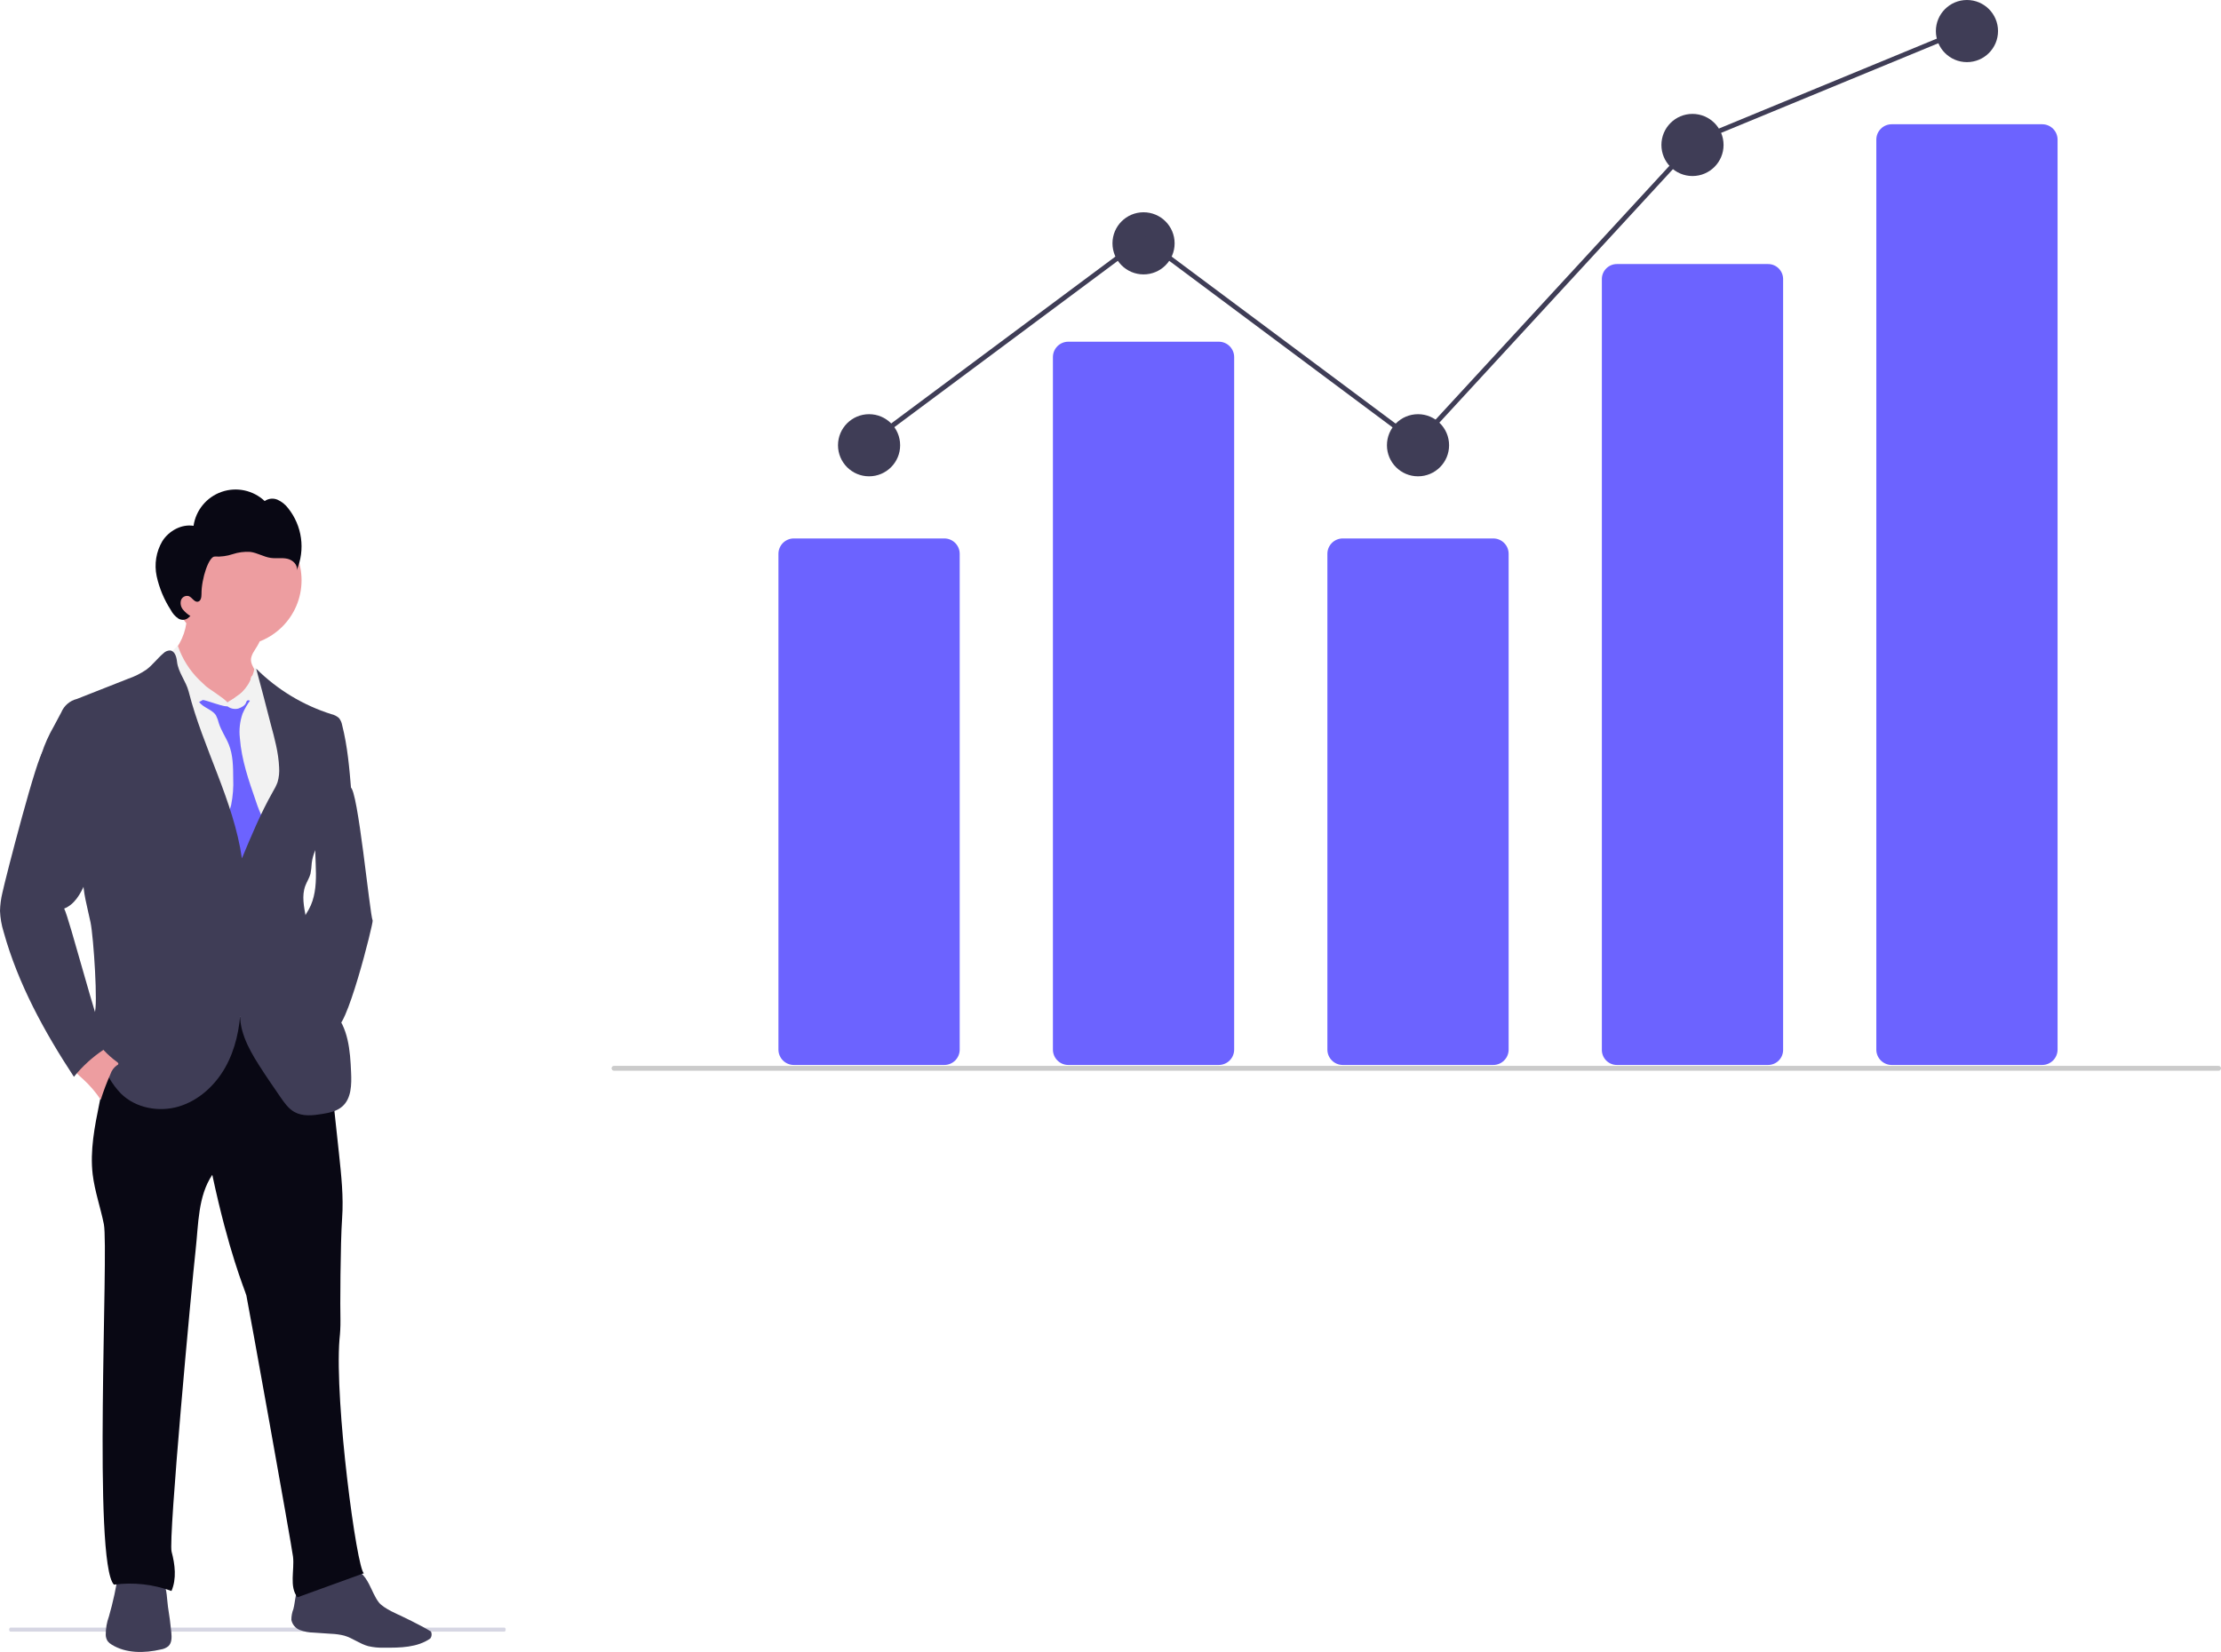
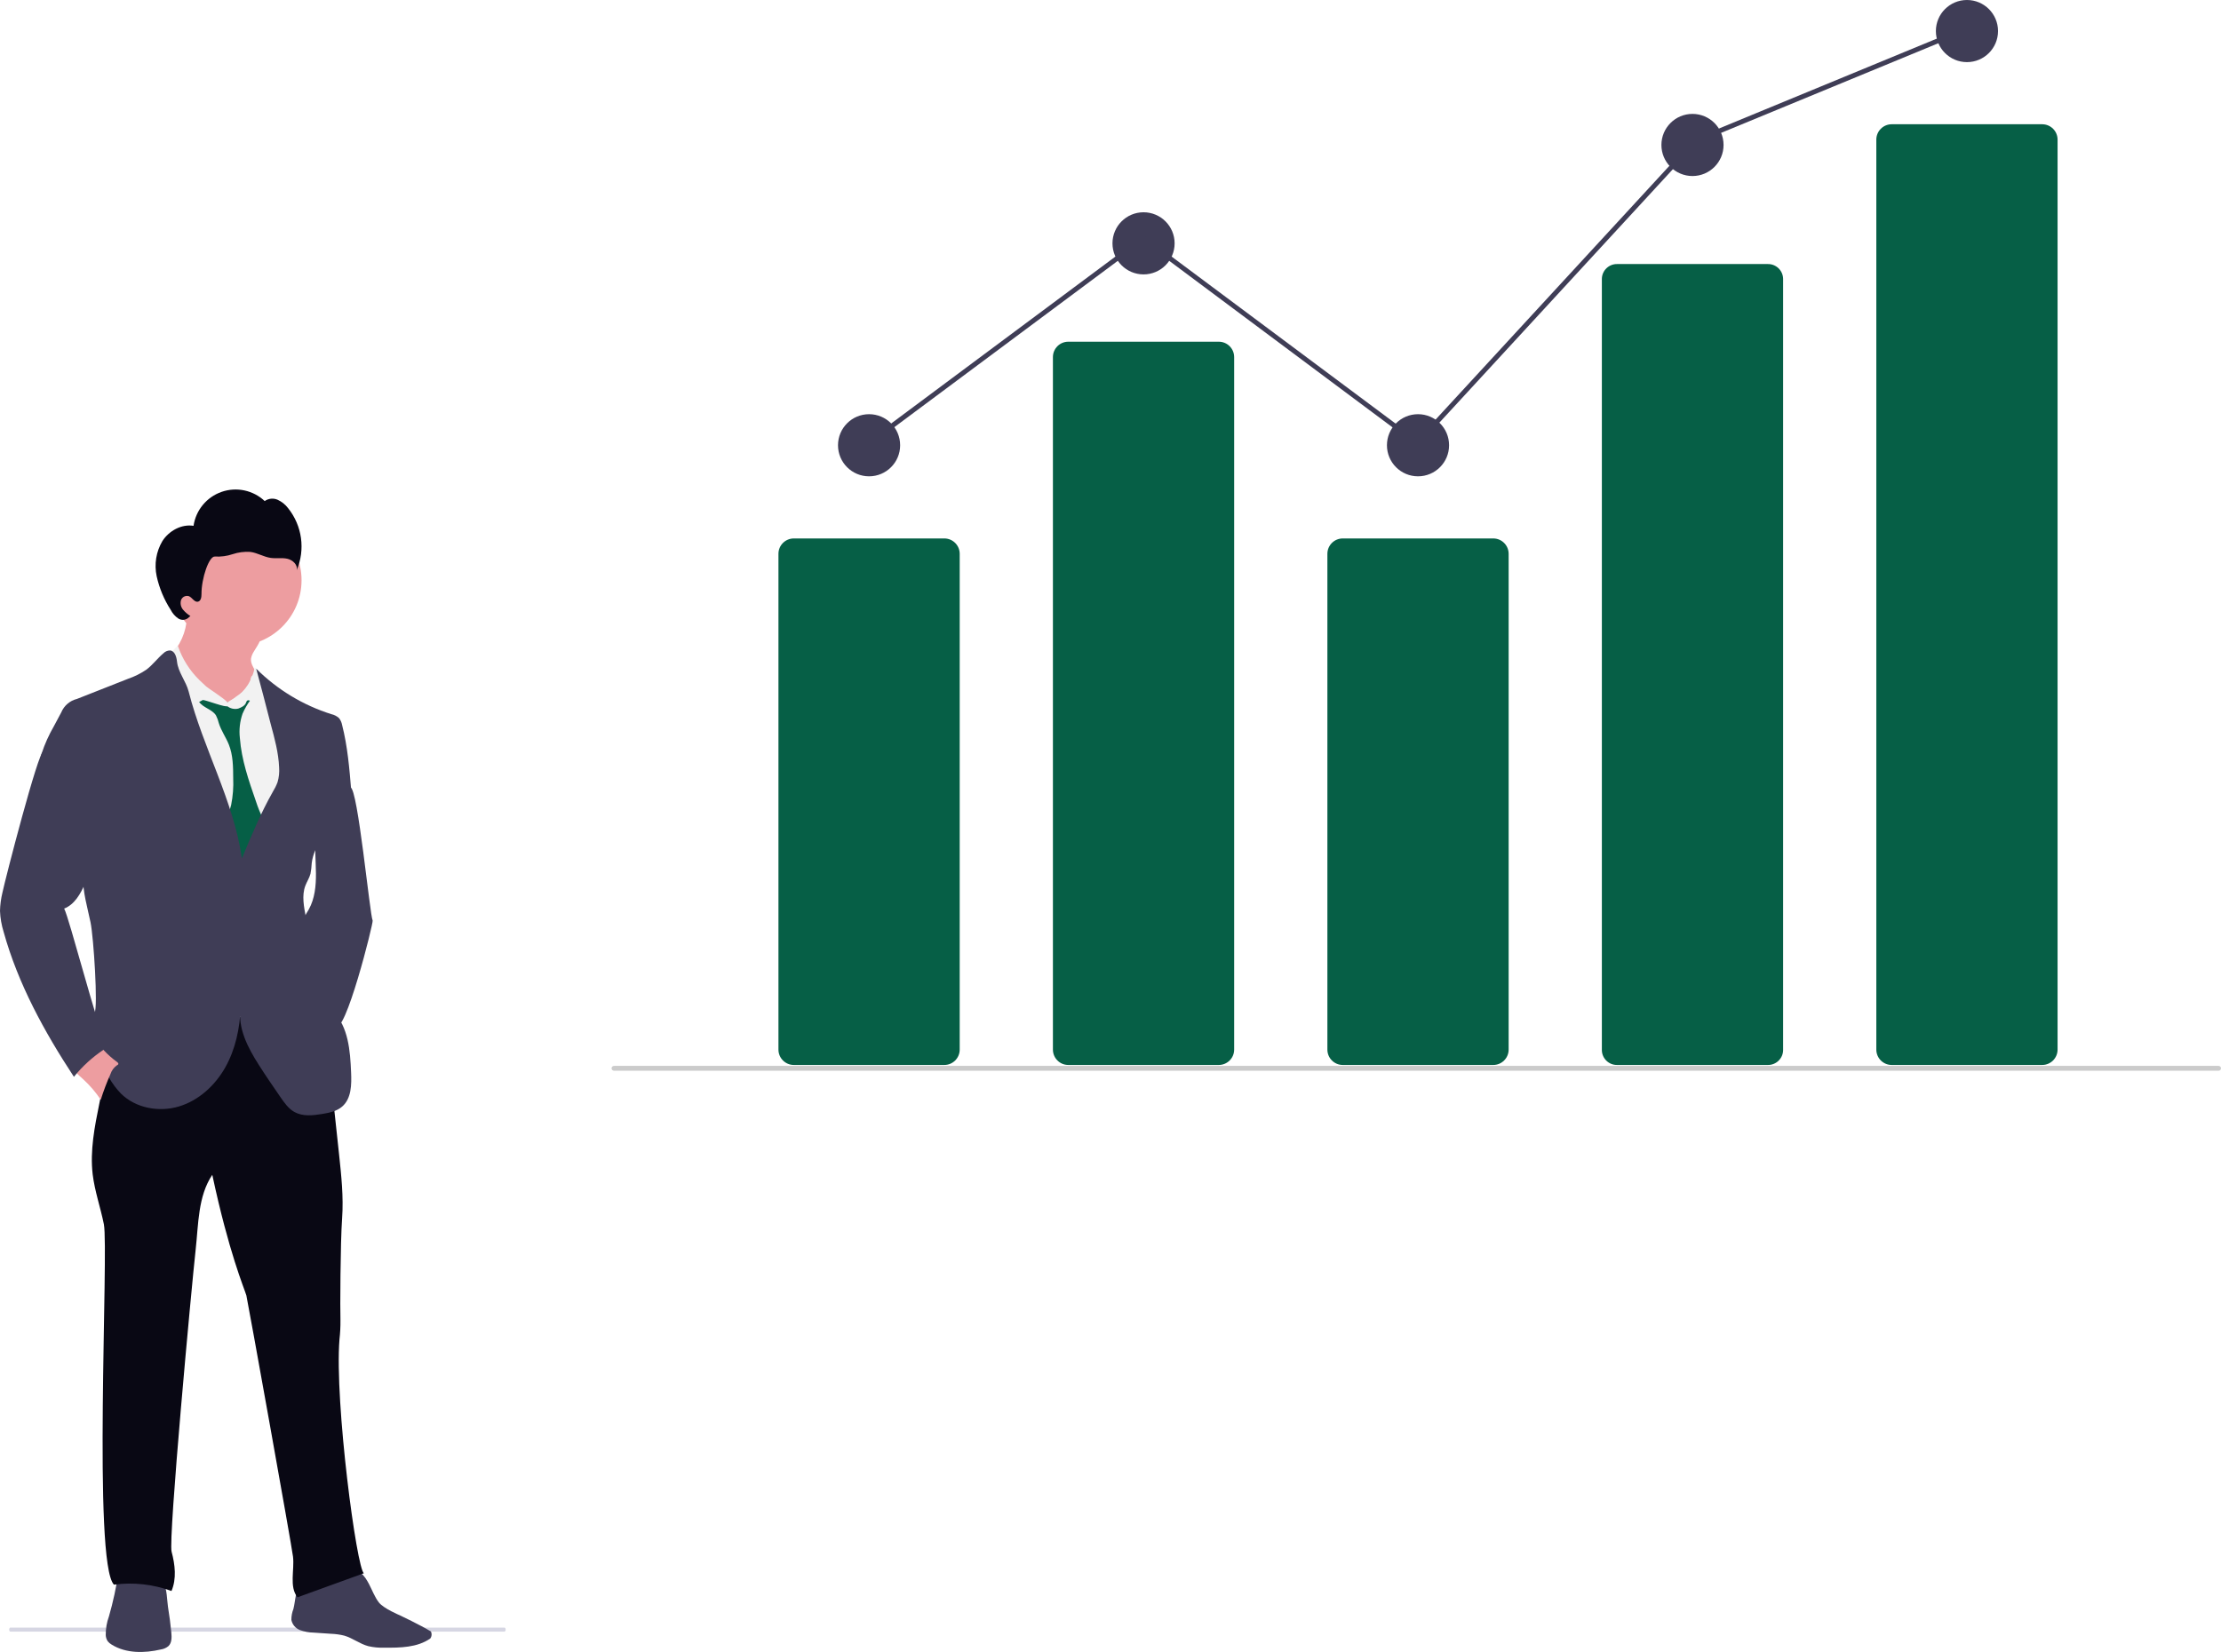
<svg xmlns="http://www.w3.org/2000/svg" width="800" height="595.193" viewBox="0 0 800 595.193" role="img" artist="Katerina Limpitsouni" source="https://undraw.co/">
  <g transform="translate(-145.75 -144.922)">
    <path d="M790.072,754.15H612.158c-.258,0-.467-.327-.467-.731s.209-.731.467-.731H790.072c.258,0,.467.327.467.731S790.329,754.15,790.072,754.15Z" transform="translate(-462.641 -21.366)" fill="#d6d6e3" />
    <g transform="translate(145.75 321.282)">
      <path d="M475.908,637.585c1.145,2.193,2,4.563,3.491,6.538,1.676,2.241,7.6,4.691,7.6,4.691s7.4,3.5,11.213,5.838a2.506,2.506,0,0,1-.218,2.5c-4.7,3.3-10.867,3.37-16.615,3.329a22.167,22.167,0,0,1-5.748-.548c-3.039-.806-5.643-2.926-8.642-3.789a22.926,22.926,0,0,0-4.748-.669l-6.3-.427a14.84,14.84,0,0,1-4.91-.911,4.966,4.966,0,0,1-3.1-3.668,10.541,10.541,0,0,1,.734-3.942c.806-3.1.556-6.836,2.967-8.948a9.15,9.15,0,0,1,3.346-1.612,106.721,106.721,0,0,1,13.39-3.563C472.111,631.667,474.255,634.408,475.908,637.585Z" transform="translate(-342.979 -243.198)" fill="#3f3d56" />
      <path d="M388.612,655.253c.161,1.717.21,3.684-1.032,4.885a5.507,5.507,0,0,1-2.7,1.209c-5.958,1.387-12.6,1.483-17.784-1.757a4.91,4.91,0,0,1-1.4-1.2,4.379,4.379,0,0,1-.709-2.217,19.021,19.021,0,0,1,1.153-6.731,118.125,118.125,0,0,0,3.426-15.922c.065-.443,15.212,2.419,16.22,3.918,1.266,1.854,1.274,6.3,1.612,8.513Q388.16,650.577,388.612,655.253Z" transform="translate(-326.899 -243.429)" fill="#3f3d56" />
      <path d="M443.8,393.994l4.031,37.479c.806,7.659,1.653,15.358,1.1,23.04-.645,8.868-.734,33.295-.6,36.737a55.631,55.631,0,0,1-.347,6.852c-1.822,22.742,6.248,82.955,8.8,84.309l-23.927,8.674c-3.055-3.829-1.032-9.787-1.612-14.648-.532-4.378-16.313-92.1-16.8-94.112-.806-2.668-6.288-15.4-12.278-43.461-5.176,7.707-4.966,17.736-5.99,26.974-1.435,12.9-9.908,104.165-8.666,108.809s1.854,9.739-.04,14.164a43.532,43.532,0,0,0-20.727-2.289c-7.683-7.86-1.817-120.738-3.628-129.85-1.209-6.022-3.289-11.867-4.031-17.97-1.008-8.553.7-17.171,2.418-25.62,1.153-5.7,2.3-11.4,3.6-17.067,1.4-6.087,3.072-12.3,6.82-17.284,6-7.973,16.647-11.512,26.6-10.738s19.251,5.3,27.474,10.948A103.574,103.574,0,0,1,443.8,393.994Z" transform="translate(-325.702 -191.951)" fill="#090814" />
      <path d="M423.783,218.771a6.958,6.958,0,0,0-.927,2.37c-.2,1.653.806,3.168,1.612,4.611a25.113,25.113,0,0,1,2.362,5.885,9.674,9.674,0,0,1,.347,3.926,9.473,9.473,0,0,1-1.048,2.822c-1.556,3-3.862,5.772-7,7.022a12.326,12.326,0,0,1-7.57.306,22.984,22.984,0,0,1-6.925-3.289,21.05,21.05,0,0,1-4.74-4.111,28.417,28.417,0,0,1-3.273-5.643c-1.677-3.507-3.378-7.256-3.071-11.1a3.71,3.71,0,0,1,.193-1.024,5.506,5.506,0,0,1,1.08-1.612,21.041,21.041,0,0,0,4.934-14.632l11.746,2.668c2.588.589,5.176,1.177,7.731,1.911,2.1.6,5.321,1.443,6.683,3.313S424.71,217.062,423.783,218.771Z" transform="translate(-332.436 -160.241)" fill="#ed9da0" />
      <path d="M411.45,243.311c.9-1.975,2.854-3.225,4.635-4.466s3.587-2.83,3.934-4.982a3.571,3.571,0,0,1,.355-1.4c.685-1.032,2.314-.516,3.289.242,2.37,1.846,3.982,4.466,5.555,7.022a60,60,0,0,1,5.2,9.827c2.265,5.974,2.539,12.5,2.789,18.872.226,5.8.443,11.7-.967,17.325-.887,3.563-2.418,7.022-2.507,10.69-.266,13.326-4.893,26.063-5.216,39.389a102.194,102.194,0,0,0,.58,11.536l.758,8.65q-17.583-1.008-35.068-3.088a67.079,67.079,0,0,0-2.515-11.7,253.892,253.892,0,0,1-8.15-48.16c-.621-8.642-1.258-17.252-2.217-25.862-.863-7.828-2.556-15.7-1.54-23.516a32.466,32.466,0,0,1,3.305-10.174,6.707,6.707,0,0,1,2.58-3.088,6.972,6.972,0,0,1,1.822-.589,33.809,33.809,0,0,1,5.546-.653,3.822,3.822,0,0,1,1.354.129,4.249,4.249,0,0,1,1.846,1.79,33.472,33.472,0,0,0,14.632,12.205Z" transform="translate(-329.826 -165.063)" fill="#f2f2f2" />
-       <path d="M406.72,244.188c1.5,2.144,4.676,2.652,6.062,4.837a12.681,12.681,0,0,1,1.056,2.878c.846,2.7,2.556,5.047,3.6,7.683,1.5,3.789,1.54,7.981,1.556,12.052a39.88,39.88,0,0,1-.742,9.674c-.484,1.991-1.274,3.886-1.854,5.853a28.619,28.619,0,0,0-1.08,10.319,4.224,4.224,0,0,0,.58,2.136,4.635,4.635,0,0,0,2.064,1.4c2.362,1.04,4.837,2.1,7.417,1.862a2.717,2.717,0,0,0,1.475-.492,3.282,3.282,0,0,0,.726-.959l1.612-2.725c1.459-2.491,2.983-5.28,2.419-8.126a16.122,16.122,0,0,0-1.83-4.168,49,49,0,0,1-2.628-6.506c-2.572-7.393-5.176-14.89-5.756-22.694a19.944,19.944,0,0,1,.967-8.8,25.07,25.07,0,0,1,2.838-4.91,2.1,2.1,0,0,0-2.265-.766,13.479,13.479,0,0,0-2.346.975c-2.37,1-5,.637-7.393-.048-.935-.274-2.418-1.209-3.386-1.145C409.477,242.56,406.776,244.285,406.72,244.188Z" transform="translate(-334.995 -167.649)" fill="#6c63ff" />
+       <path d="M406.72,244.188c1.5,2.144,4.676,2.652,6.062,4.837a12.681,12.681,0,0,1,1.056,2.878c.846,2.7,2.556,5.047,3.6,7.683,1.5,3.789,1.54,7.981,1.556,12.052a39.88,39.88,0,0,1-.742,9.674c-.484,1.991-1.274,3.886-1.854,5.853a28.619,28.619,0,0,0-1.08,10.319,4.224,4.224,0,0,0,.58,2.136,4.635,4.635,0,0,0,2.064,1.4c2.362,1.04,4.837,2.1,7.417,1.862a2.717,2.717,0,0,0,1.475-.492,3.282,3.282,0,0,0,.726-.959l1.612-2.725c1.459-2.491,2.983-5.28,2.419-8.126a16.122,16.122,0,0,0-1.83-4.168,49,49,0,0,1-2.628-6.506c-2.572-7.393-5.176-14.89-5.756-22.694a19.944,19.944,0,0,1,.967-8.8,25.07,25.07,0,0,1,2.838-4.91,2.1,2.1,0,0,0-2.265-.766,13.479,13.479,0,0,0-2.346.975c-2.37,1-5,.637-7.393-.048-.935-.274-2.418-1.209-3.386-1.145C409.477,242.56,406.776,244.285,406.72,244.188Z" transform="translate(-334.995 -167.649)" fill="#065f46" />
      <path d="M427.926,241.5c-.484-.387-1.233-.742-1.661-.29a1.87,1.87,0,0,0-.306.653c-.419,1.129-1.653,1.685-2.773,2.12a4.611,4.611,0,0,1-4.073-.926c-.439-.663-.5-.577,0-1.194a14.254,14.254,0,0,1,2.936-1.677,17.236,17.236,0,0,0,7.03-11.061,5.256,5.256,0,0,1,1.927,3.329c.266,1.282.3,2.6.564,3.886.395,1.838,1.274,3.555,1.475,5.417a28.3,28.3,0,0,1,0,2.983,18.313,18.313,0,0,0,.339,2.886C431.5,245.632,430.167,243.286,427.926,241.5Z" transform="translate(-337.329 -165.054)" fill="#f2f2f2" />
      <path d="M406.907,234.168c-.806-.766-1.612-1.491-2.418-2.273a31.36,31.36,0,0,1-7.8-12.375c-1.032.806-2.169,1.87-2.193,3.225a4.942,4.942,0,0,0,1.064,2.62,40.857,40.857,0,0,1,5.909,15.809,4.708,4.708,0,0,1,4.071-2.169c1.274,0,8.758,3.023,9.17,2.169.143-.316.553-.552-.18-1.329C412.882,238.075,407.646,234.864,406.907,234.168Z" transform="translate(-332.627 -163.192)" fill="#f2f2f2" />
      <path d="M413.385,228.154a66.911,66.911,0,0,0,27.071,16.389,6.078,6.078,0,0,1,2.733,1.387,5.587,5.587,0,0,1,1.137,2.5c1.967,7.691,2.628,15.648,3.281,23.556a13.125,13.125,0,0,1-.081,3.934c-.476,2.112-1.975,3.821-3.45,5.409-4.627,4.958-9.908,10.142-10.69,16.881a26.964,26.964,0,0,1-.46,3.87c-.4,1.5-1.3,2.822-1.846,4.281-2.693,7.183,3.394,15.882-.314,22.573a40.742,40.742,0,0,1,4.079,12.3,16.011,16.011,0,0,0,1.1,4.74c1.1,2.306,3.378,3.773,5.168,5.643,5.458,5.595,6.127,14.156,6.449,21.968.2,4.4.137,9.456-3.225,12.342-1.943,1.685-4.6,2.233-7.135,2.652-3.378.564-7.054.967-10.045-.7-2.144-1.193-3.6-3.281-5-5.3-2.644-3.845-5.3-7.683-7.8-11.625-3.966-6.216-7.707-13.318-6.562-20.606-.322,7.457-1.894,14.971-5.555,21.468s-9.553,11.923-16.7,14.068-15.511.629-20.839-4.6a28.166,28.166,0,0,1-4.442-5.99,58.465,58.465,0,0,1-6.562-16.7c-.347-1.524-.6-3.225.161-4.587.363-.645.919-1.153,1.3-1.79,1.274-2.169-.322-27.224-1.451-32.682s-2.814-10.883-2.685-16.454c.137-5.893-4.1-11.2-7.336-16.123-1.806-2.773-3.91-5.353-5.482-8.263a26.66,26.66,0,0,1-2.112-19.961,52.316,52.316,0,0,1,4.418-9.851l2.66-4.99a8.231,8.231,0,0,1,5.643-4.837l18.4-7.255a27.694,27.694,0,0,0,6.643-3.321c2.249-1.693,3.926-4.031,6.07-5.837a3.4,3.4,0,0,1,2.418-1.056c1.725.153,2.338,2.33,2.515,4.031.4,3.805,3.225,7.03,4.184,10.73,5.192,20.436,16.18,39.285,19.195,60.148,3.386-8.134,6.772-16.285,11.109-23.943a19.877,19.877,0,0,0,1.717-3.475,14.834,14.834,0,0,0,.572-5.393c-.218-5.248-1.612-10.375-2.991-15.446C416.859,241.351,415.247,234.99,413.385,228.154Z" transform="translate(-321.1 -163.595)" fill="#3f3d56" />
      <path d="M474.96,331.929c.365.576-10,42.118-13.5,38.079-1.25-1.451-2.612-2.8-3.765-4.329a30.361,30.361,0,0,1-4.031-7.852,68.064,68.064,0,0,1-4.168-20.735,14.18,14.18,0,0,1,.685-5.966,31.732,31.732,0,0,1,1.79-3.225c2.161-3.894,2.6-8.505,2.564-12.955s-.516-8.916,0-13.342a30.521,30.521,0,0,1,3.225-10.585,15.019,15.019,0,0,1,4.377-5.458,7.884,7.884,0,0,1,4.837-1.572C469.607,284.143,473.954,329.944,474.96,331.929Z" transform="translate(-340.731 -176.628)" fill="#3f3d56" />
      <path d="M365.955,403.675c.242.177.516.419.451.709s-.3.363-.508.484a6.256,6.256,0,0,0-2.322,3.144,87.746,87.746,0,0,0-3.5,9.263,40.608,40.608,0,0,0-6.32-7.376c-1.838-1.693-3.894-3.3-4.877-5.587,0-.064,4.224-3.184,4.611-3.523,1.185-1.056,2.676-3.982,3.9-4.627,1.387-.726,2.709,2.12,3.765,3.265a32.019,32.019,0,0,0,4.8,4.249Z" transform="translate(-323.784 -197.408)" fill="#ed9da0" />
      <ellipse cx="23.626" cy="23.626" rx="23.626" ry="23.626" transform="translate(61.366 9.077)" fill="#ed9da0" />
      <path d="M875.072,278.922c2.386-3.69,6.862-6.15,11.2-5.459a15.3,15.3,0,0,1,25.631-8.922,4.757,4.757,0,0,1,4.652-.466,9.808,9.808,0,0,1,3.779,3.033,22.012,22.012,0,0,1,3.08,22.394c.53-1.928-1.4-3.742-3.354-4.175s-4-.023-5.98-.305c-2.537-.361-4.818-1.833-7.36-2.164a16.755,16.755,0,0,0-6.367.818,17.262,17.262,0,0,1-6.364.855c-2.139-.254-4.894,7.852-4.857,13.562.007,1.082-.216,2.471-1.273,2.7-1.3.283-2.057-1.514-3.3-2a2.293,2.293,0,0,0-2.812,1.5,3.738,3.738,0,0,0,.714,3.348,11.044,11.044,0,0,0,2.678,2.323l-.51.425a3.037,3.037,0,0,1-3.834.476,8.275,8.275,0,0,1-2.753-3.135,36.883,36.883,0,0,1-5.05-12.1A17.623,17.623,0,0,1,875.072,278.922Z" transform="translate(-816.558 -260.374)" fill="#090814" />
      <path d="M318.621,317.6a31.246,31.246,0,0,0-.871,6.562,29.361,29.361,0,0,0,1.314,7.586c5.192,18.711,14.656,35.971,25.314,52.2a46.985,46.985,0,0,1,10.722-9.787,2.3,2.3,0,0,0,.806-.806,2.185,2.185,0,0,0-.258-1.886c-2.943-6.03-12.947-44.67-14.785-48.144,3.749-1.459,5.917-5.321,7.505-9.021a49.408,49.408,0,0,0,3.612-11.859,35.681,35.681,0,0,0-4.361-22.694,36.277,36.277,0,0,0-7.3-9.158,73.283,73.283,0,0,0-6.96-3.888C331.5,266.748,319.636,312.712,318.621,317.6Z" transform="translate(-317.75 -172.338)" fill="#3f3d56" />
    </g>
-     <path d="M309.965,553.645H255.753a5.543,5.543,0,0,1-5.537-5.537V369.481a5.543,5.543,0,0,1,5.537-5.537h54.213a5.543,5.543,0,0,1,5.537,5.537V548.108A5.543,5.543,0,0,1,309.965,553.645Z" transform="translate(175.93 -25.025)" fill="#6c63ff" />
-     <path d="M423.2,543.339H368.99a5.543,5.543,0,0,1-5.537-5.537V288.292a5.543,5.543,0,0,1,5.537-5.537H423.2a5.543,5.543,0,0,1,5.537,5.537V537.8A5.544,5.544,0,0,1,423.2,543.339Z" transform="translate(161.556 -14.719)" fill="#6c63ff" />
-     <path d="M536.441,553.645H482.228a5.543,5.543,0,0,1-5.537-5.537V369.481a5.543,5.543,0,0,1,5.537-5.537h54.213a5.543,5.543,0,0,1,5.537,5.537V548.108a5.543,5.543,0,0,1-5.537,5.537Z" transform="translate(147.182 -25.025)" fill="#6c63ff" />
-     <path d="M649.678,539.271H595.465a5.422,5.422,0,0,1-5.537-5.286V255.993a5.422,5.422,0,0,1,5.537-5.286h54.213a5.422,5.422,0,0,1,5.537,5.286V533.985a5.422,5.422,0,0,1-5.537,5.286Z" transform="translate(132.808 -10.651)" fill="#6c63ff" />
-     <path d="M762.916,531.948H708.7a5.543,5.543,0,0,1-5.537-5.537V198.556a5.543,5.543,0,0,1,5.537-5.537h54.213a5.543,5.543,0,0,1,5.537,5.537V526.412a5.544,5.544,0,0,1-5.537,5.537Z" transform="translate(118.434 -3.329)" fill="#6c63ff" />
+     <path d="M309.965,553.645H255.753a5.543,5.543,0,0,1-5.537-5.537V369.481a5.543,5.543,0,0,1,5.537-5.537h54.213a5.543,5.543,0,0,1,5.537,5.537V548.108A5.543,5.543,0,0,1,309.965,553.645Z" transform="translate(175.93 -25.025)" fill="#065f46" />
+     <path d="M423.2,543.339H368.99a5.543,5.543,0,0,1-5.537-5.537V288.292a5.543,5.543,0,0,1,5.537-5.537H423.2a5.543,5.543,0,0,1,5.537,5.537V537.8A5.544,5.544,0,0,1,423.2,543.339Z" transform="translate(161.556 -14.719)" fill="#065f46" />
+     <path d="M536.441,553.645H482.228a5.543,5.543,0,0,1-5.537-5.537V369.481a5.543,5.543,0,0,1,5.537-5.537h54.213a5.543,5.543,0,0,1,5.537,5.537V548.108a5.543,5.543,0,0,1-5.537,5.537Z" transform="translate(147.182 -25.025)" fill="#065f46" />
+     <path d="M649.678,539.271H595.465a5.422,5.422,0,0,1-5.537-5.286V255.993a5.422,5.422,0,0,1,5.537-5.286h54.213a5.422,5.422,0,0,1,5.537,5.286V533.985a5.422,5.422,0,0,1-5.537,5.286Z" transform="translate(132.808 -10.651)" fill="#065f46" />
+     <path d="M762.916,531.948H708.7a5.543,5.543,0,0,1-5.537-5.537V198.556a5.543,5.543,0,0,1,5.537-5.537h54.213a5.543,5.543,0,0,1,5.537,5.537V526.412a5.544,5.544,0,0,1-5.537,5.537Z" transform="translate(118.434 -3.329)" fill="#065f46" />
    <ellipse cx="11.192" cy="11.192" rx="11.192" ry="11.192" transform="translate(447.597 294.151)" fill="#3f3d56" />
    <ellipse cx="11.192" cy="11.192" rx="11.192" ry="11.192" transform="translate(546.461 221.402)" fill="#3f3d56" />
    <ellipse cx="11.192" cy="11.192" rx="11.192" ry="11.192" transform="translate(645.324 294.151)" fill="#3f3d56" />
    <ellipse cx="11.192" cy="11.192" rx="11.192" ry="11.192" transform="translate(744.188 185.96)" fill="#3f3d56" />
    <ellipse cx="11.192" cy="11.192" rx="11.192" ry="11.192" transform="translate(843.051 144.922)" fill="#3f3d56" />
    <path d="M760.208,583.353H182.239a.873.873,0,0,1,0-1.746H760.208a.873.873,0,1,1,0,1.746Z" transform="translate(184.669 -52.654)" fill="#cbcbcb" />
    <path d="M105.4,162.554l-1.042-1.4,100.5-74.824,98.544,73.5L403.3,51.377l.179-.073,96.945-40.012.666,1.614L404.324,52.844l-100.7,109.329L204.864,88.507Z" transform="translate(352.789 143.489)" fill="#3f3d56" />
  </g>
</svg>
